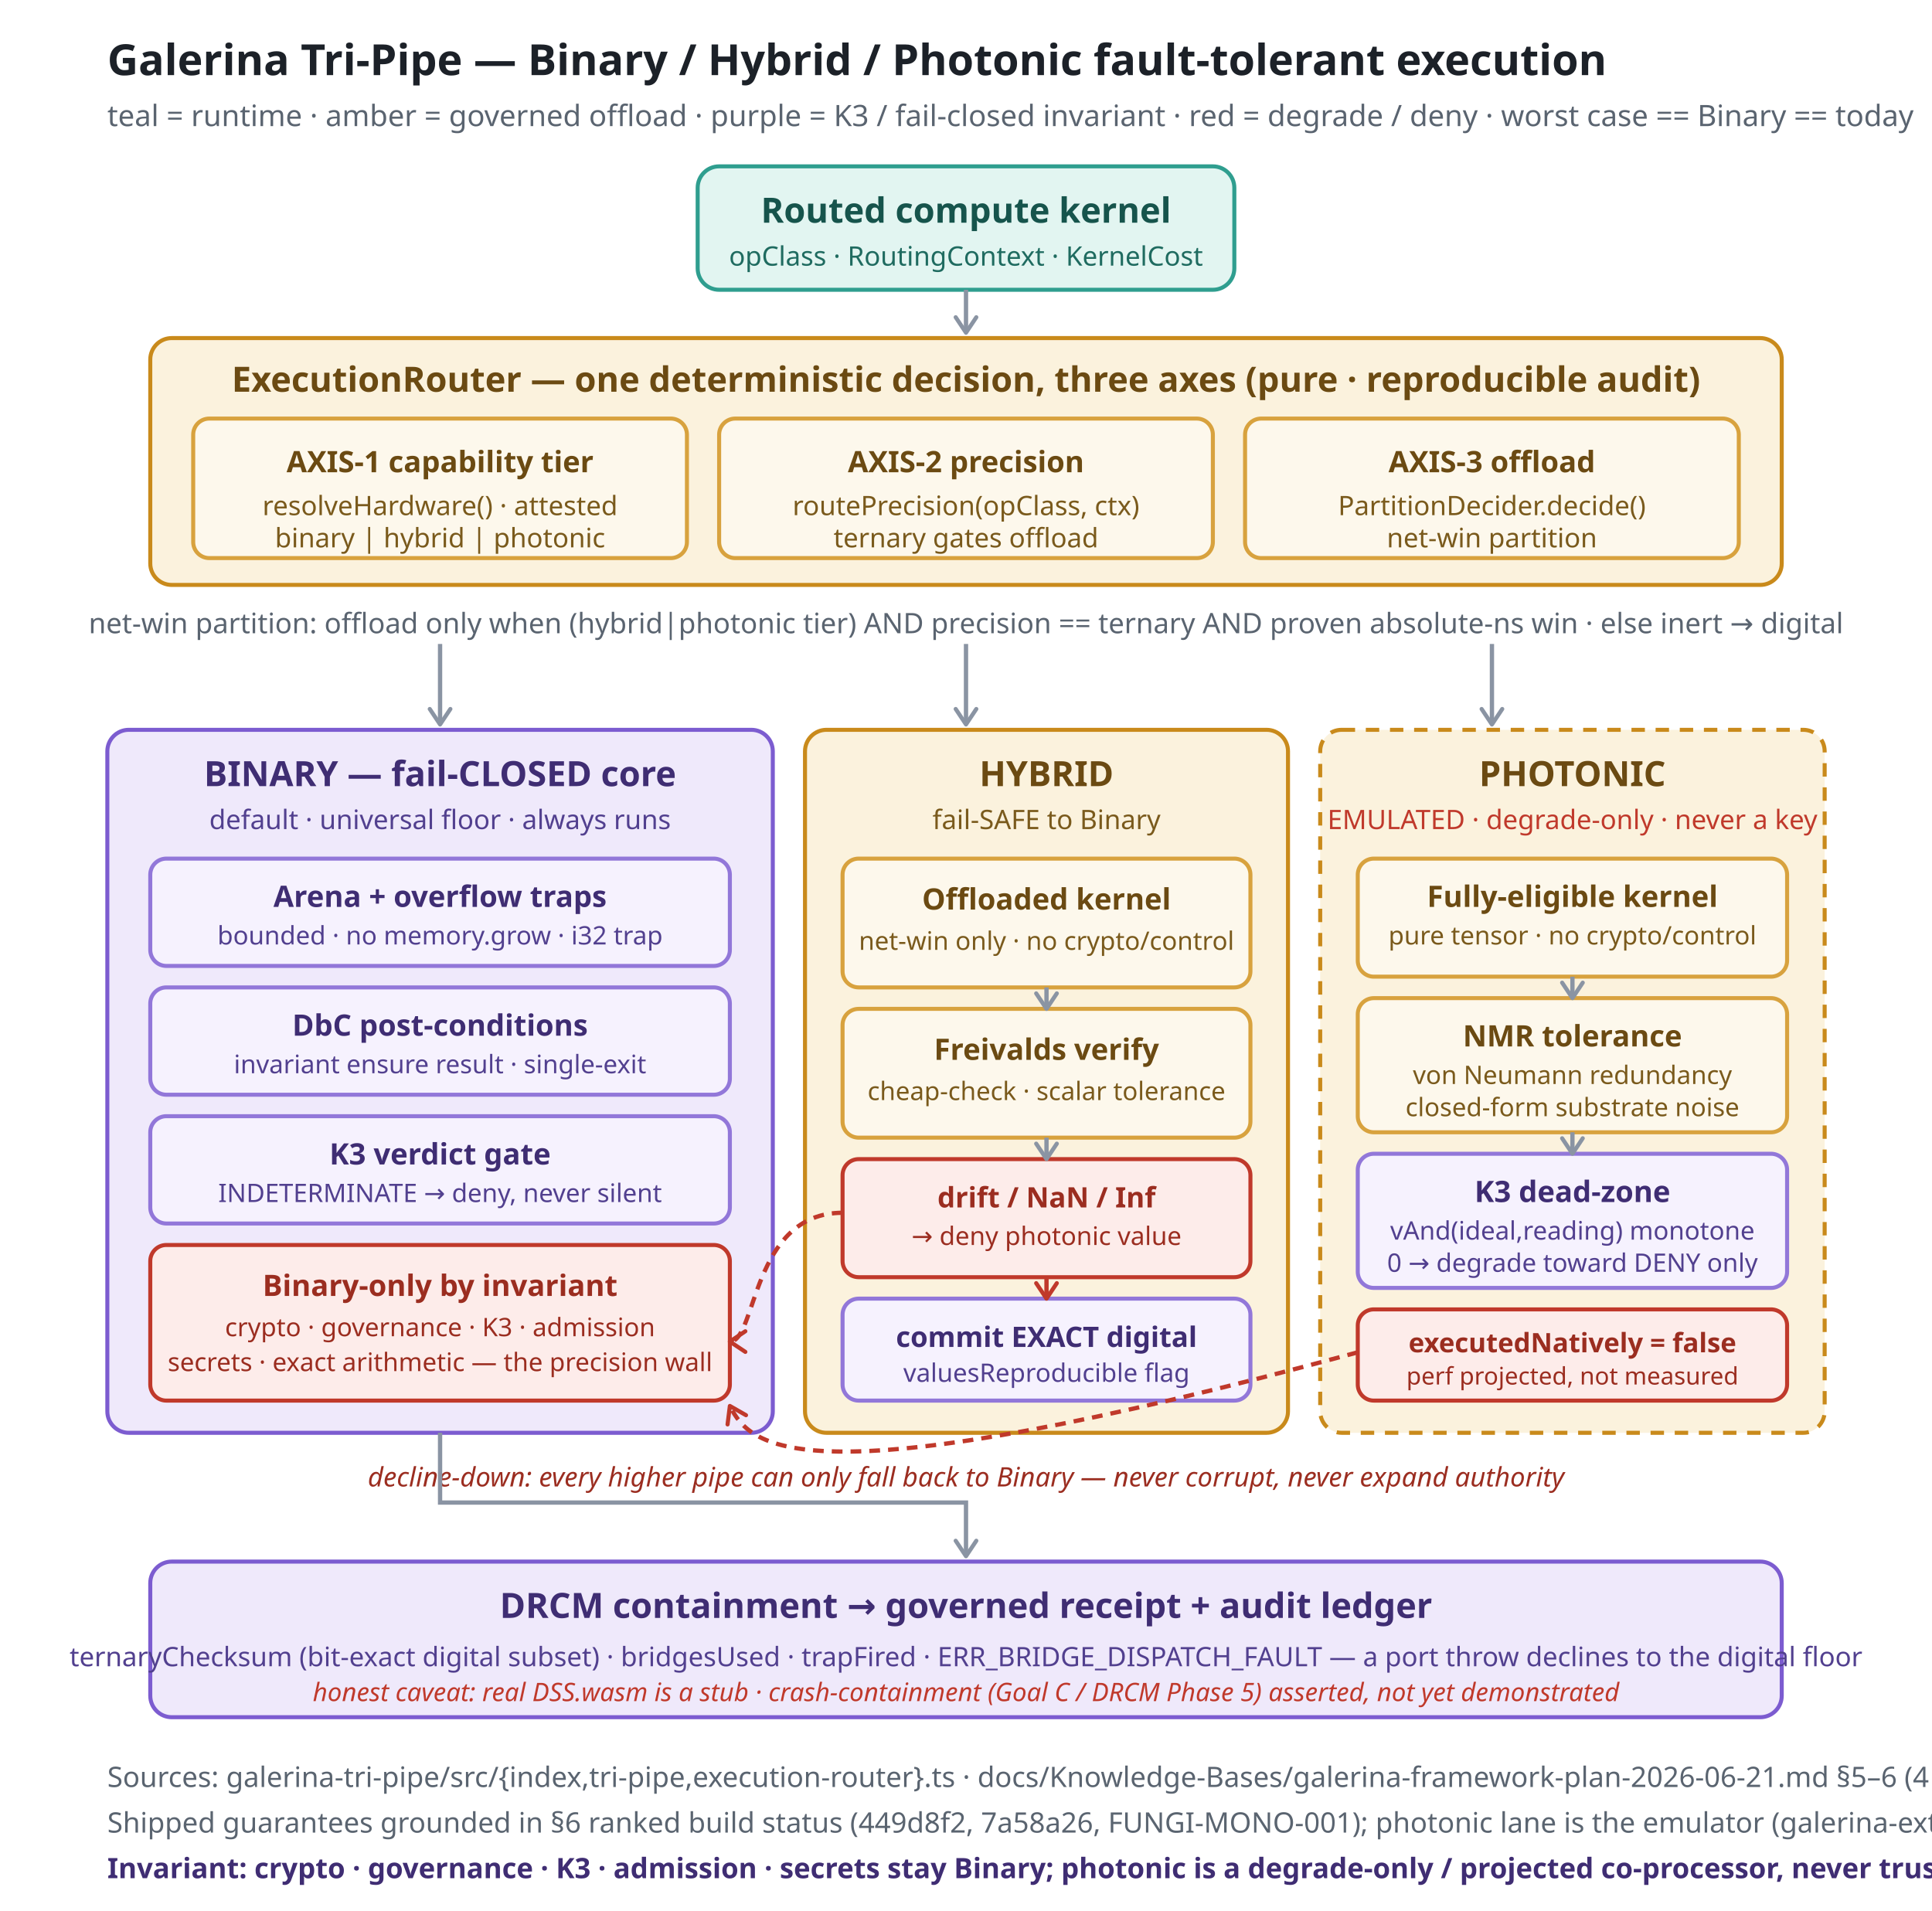
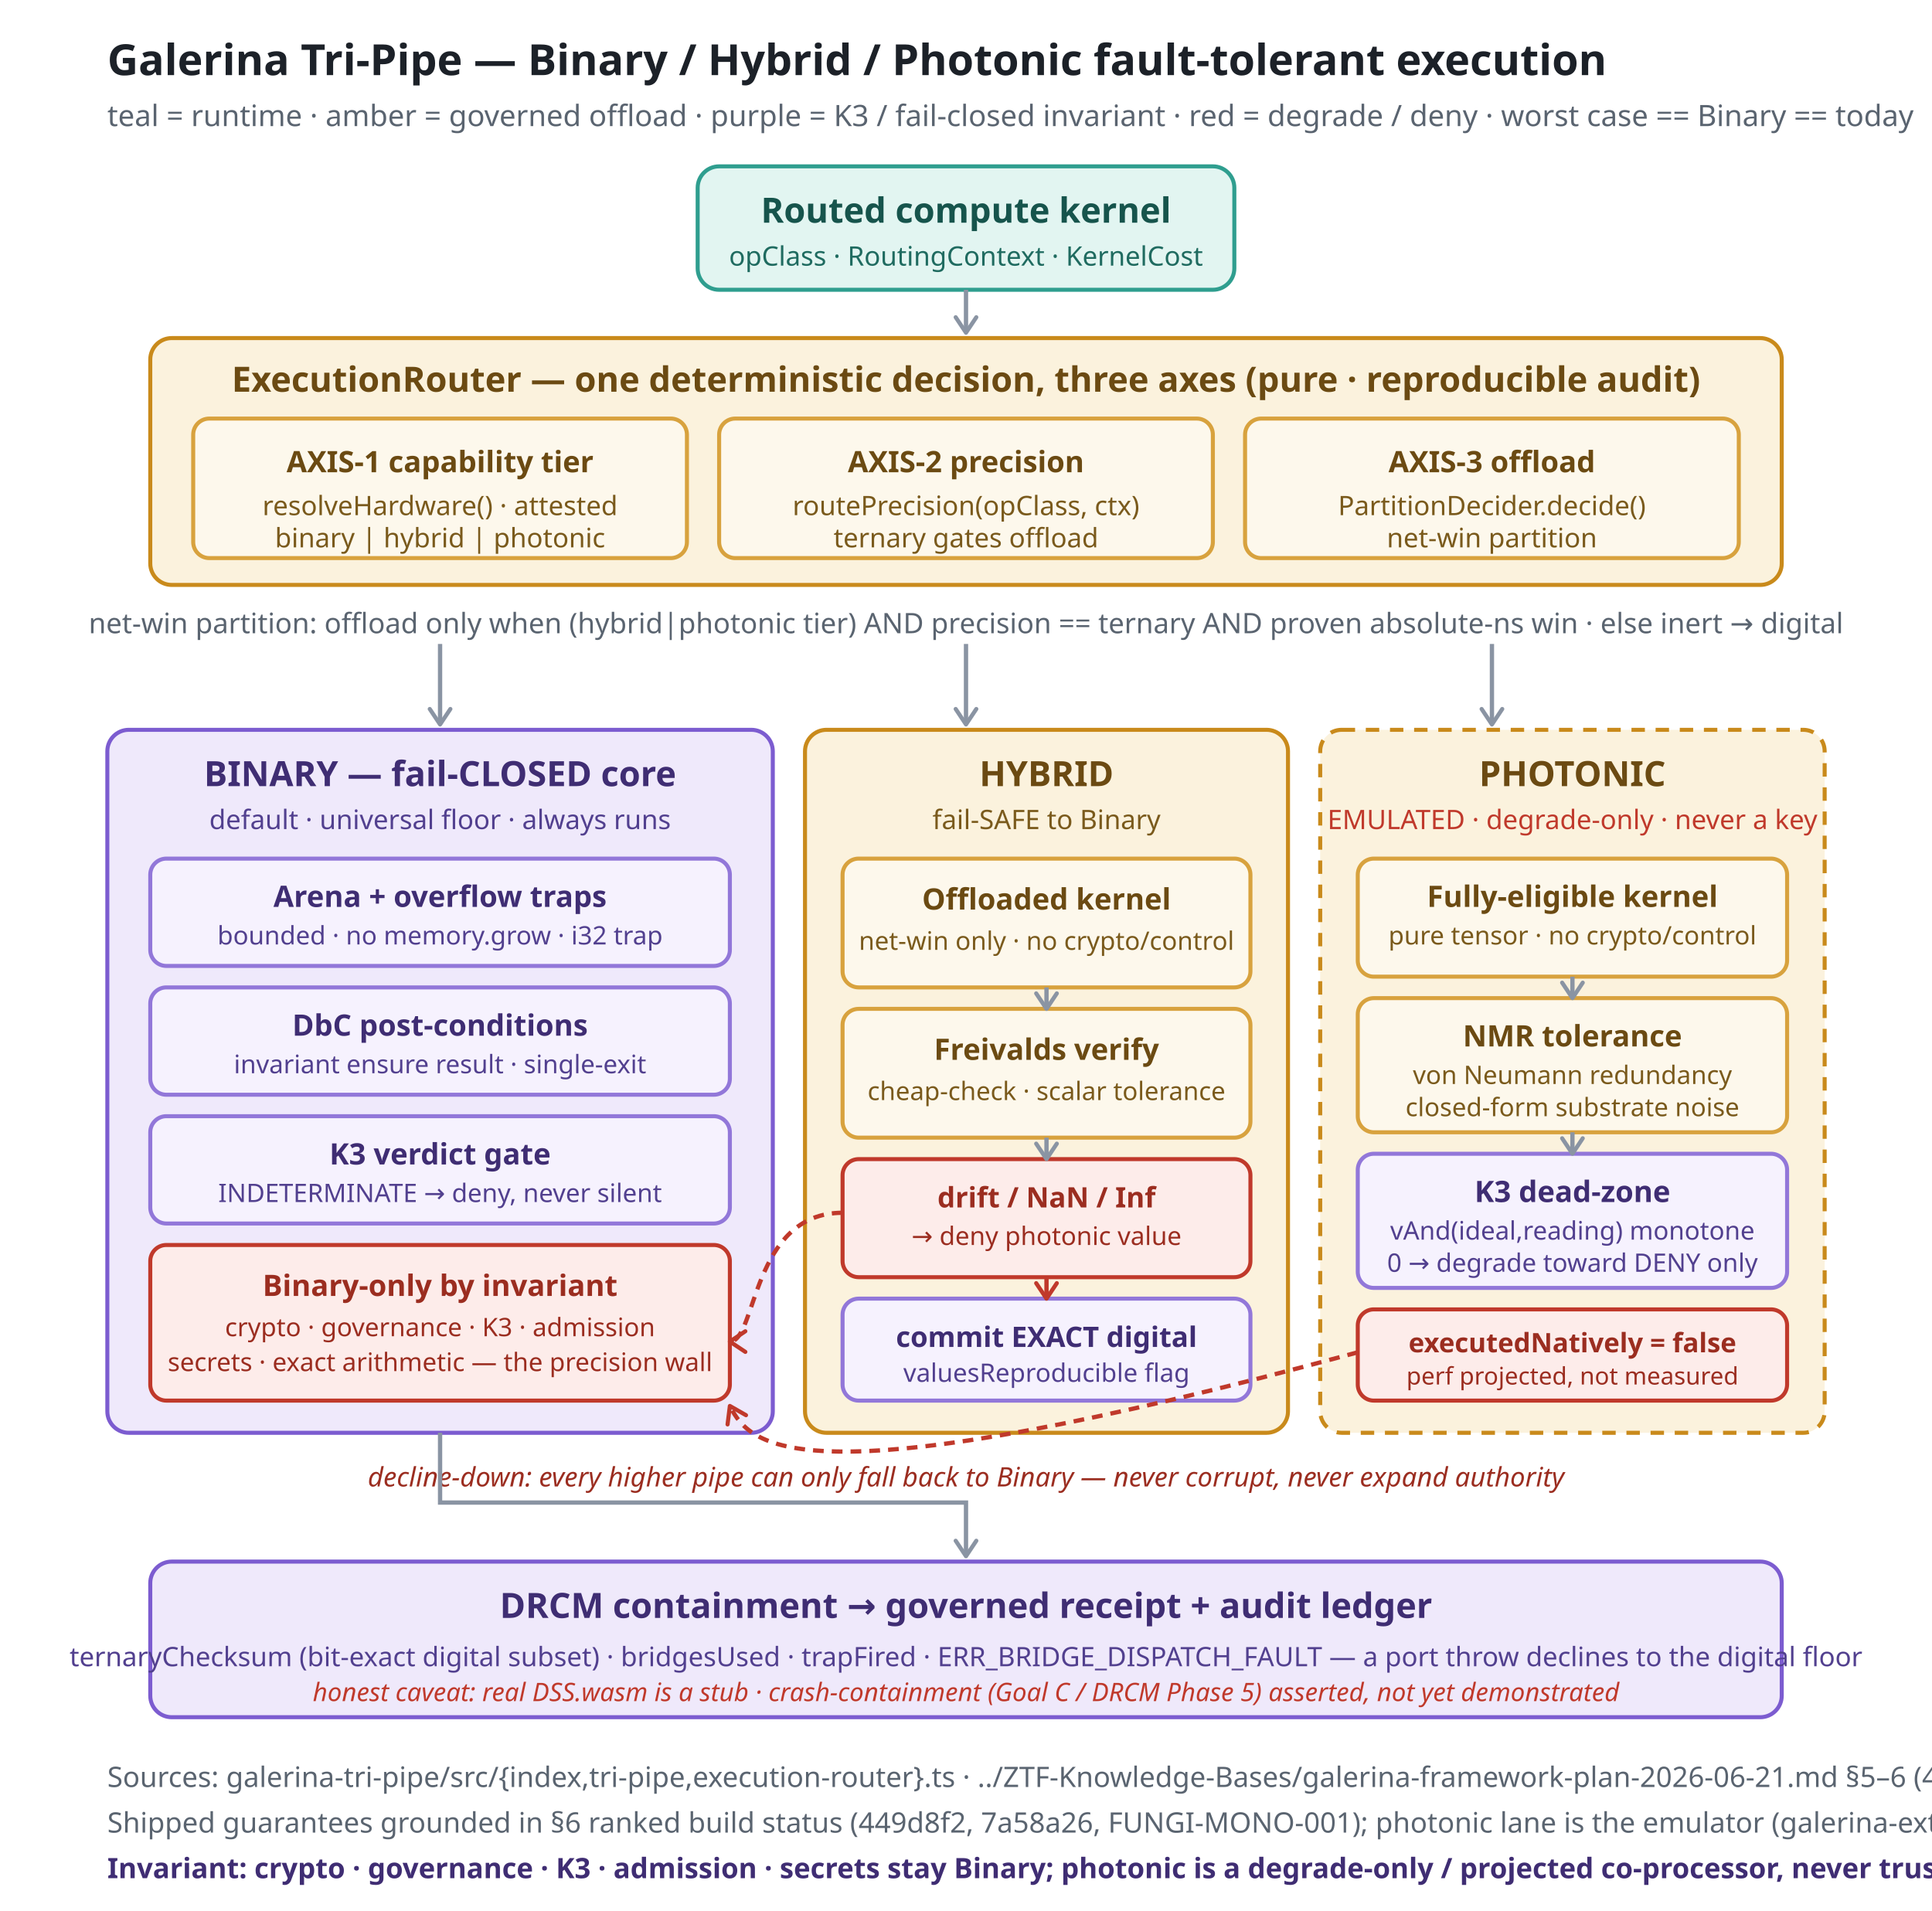
<svg xmlns="http://www.w3.org/2000/svg" width="100%" viewBox="0 0 720 712" role="img" font-family="ui-sans-serif, system-ui, sans-serif">
  <defs>
    <marker id="arrow" viewBox="0 0 10 10" refX="8" refY="5" markerWidth="6" markerHeight="6" orient="auto-start-reverse">
      <path d="M2 1L8 5L2 9" fill="none" stroke="context-stroke" stroke-width="1.6" stroke-linecap="round" stroke-linejoin="round" />
    </marker>
  </defs>
  <text x="40" y="28" font-size="16" font-weight="700" fill="#1c2128">Galerina Tri-Pipe — Binary / Hybrid / Photonic fault-tolerant execution</text>
  <text x="40" y="47" font-size="11" fill="#5a6470">teal = runtime · amber = governed offload · purple = K3 / fail-closed invariant · red = degrade / deny · worst case == Binary == today</text>
  <rect x="260" y="62" width="200" height="46" rx="8" fill="#e2f5f1" stroke="#2f9e8f" stroke-width="1.5" />
  <text x="360" y="83" text-anchor="middle" font-size="13" font-weight="600" fill="#16544c">Routed compute kernel</text>
  <text x="360" y="99" text-anchor="middle" font-size="10" fill="#1f6b60">opClass · RoutingContext · KernelCost</text>
  <path d="M360 108 L360 124" fill="none" stroke="#8a94a3" stroke-width="1.6" marker-end="url(#arrow)" />
  <rect x="56" y="126" width="608" height="92" rx="8" fill="#fbf2dd" stroke="#c98a1b" stroke-width="1.5" />
  <text x="360" y="146" text-anchor="middle" font-size="13" font-weight="600" fill="#6b4a12">ExecutionRouter — one deterministic decision, three axes (pure · reproducible audit)</text>
  <rect x="72" y="156" width="184" height="52" rx="6" fill="#fdf8ec" stroke="#d8a23e" stroke-width="1.5" />
  <text x="164" y="176" text-anchor="middle" font-size="11" font-weight="600" fill="#6b4a12">AXIS-1 capability tier</text>
  <text x="164" y="192" text-anchor="middle" font-size="10" fill="#7a5a1c">resolveHardware() · attested</text>
  <text x="164" y="204" text-anchor="middle" font-size="10" fill="#7a5a1c">binary | hybrid | photonic</text>
  <rect x="268" y="156" width="184" height="52" rx="6" fill="#fdf8ec" stroke="#d8a23e" stroke-width="1.5" />
  <text x="360" y="176" text-anchor="middle" font-size="11" font-weight="600" fill="#6b4a12">AXIS-2 precision</text>
  <text x="360" y="192" text-anchor="middle" font-size="10" fill="#7a5a1c">routePrecision(opClass, ctx)</text>
  <text x="360" y="204" text-anchor="middle" font-size="10" fill="#7a5a1c">ternary gates offload</text>
  <rect x="464" y="156" width="184" height="52" rx="6" fill="#fdf8ec" stroke="#d8a23e" stroke-width="1.5" />
  <text x="556" y="176" text-anchor="middle" font-size="11" font-weight="600" fill="#6b4a12">AXIS-3 offload</text>
  <text x="556" y="192" text-anchor="middle" font-size="10" fill="#7a5a1c">PartitionDecider.decide()</text>
  <text x="556" y="204" text-anchor="middle" font-size="10" fill="#7a5a1c">net-win partition</text>
  <text x="360" y="236" text-anchor="middle" font-size="10.5" fill="#5a6470">net-win partition: offload only when (hybrid|photonic tier) AND precision == ternary AND proven absolute-ns win · else inert → digital</text>
  <path d="M164 240 L164 270" fill="none" stroke="#8a94a3" stroke-width="1.6" marker-end="url(#arrow)" />
  <path d="M360 240 L360 270" fill="none" stroke="#8a94a3" stroke-width="1.6" marker-end="url(#arrow)" />
  <path d="M556 240 L556 270" fill="none" stroke="#8a94a3" stroke-width="1.6" marker-end="url(#arrow)" />
  <rect x="40" y="272" width="248" height="262" rx="8" fill="#efe9fb" stroke="#7c5cd0" stroke-width="1.5" />
  <text x="164" y="293" text-anchor="middle" font-size="13" font-weight="600" fill="#3f2d73">BINARY — fail-CLOSED core</text>
  <text x="164" y="309" text-anchor="middle" font-size="10" fill="#52408f">default · universal floor · always runs</text>
  <rect x="56" y="320" width="216" height="40" rx="6" fill="#f6f2fe" stroke="#9277d9" stroke-width="1.5" />
  <text x="164" y="338" text-anchor="middle" font-size="11" font-weight="600" fill="#3f2d73">Arena + overflow traps</text>
  <text x="164" y="352" text-anchor="middle" font-size="9.5" fill="#52408f">bounded · no memory.grow · i32 trap</text>
  <rect x="56" y="368" width="216" height="40" rx="6" fill="#f6f2fe" stroke="#9277d9" stroke-width="1.5" />
  <text x="164" y="386" text-anchor="middle" font-size="11" font-weight="600" fill="#3f2d73">DbC post-conditions</text>
  <text x="164" y="400" text-anchor="middle" font-size="9.5" fill="#52408f">invariant ensure result · single-exit</text>
  <rect x="56" y="416" width="216" height="40" rx="6" fill="#f6f2fe" stroke="#9277d9" stroke-width="1.5" />
  <text x="164" y="434" text-anchor="middle" font-size="11" font-weight="600" fill="#3f2d73">K3 verdict gate</text>
  <text x="164" y="448" text-anchor="middle" font-size="9.5" fill="#52408f">INDETERMINATE → deny, never silent</text>
  <rect x="56" y="464" width="216" height="58" rx="6" fill="#fdecea" stroke="#c0392b" stroke-width="1.5" />
  <text x="164" y="483" text-anchor="middle" font-size="11" font-weight="600" fill="#9b2d20">Binary-only by invariant</text>
  <text x="164" y="498" text-anchor="middle" font-size="9.5" fill="#9b2d20">crypto · governance · K3 · admission</text>
  <text x="164" y="511" text-anchor="middle" font-size="9.5" fill="#9b2d20">secrets · exact arithmetic — the precision wall</text>
  <rect x="300" y="272" width="180" height="262" rx="8" fill="#fbf2dd" stroke="#c98a1b" stroke-width="1.5" />
  <text x="390" y="293" text-anchor="middle" font-size="13" font-weight="600" fill="#6b4a12">HYBRID</text>
  <text x="390" y="309" text-anchor="middle" font-size="10" fill="#7a5a1c">fail-SAFE to Binary</text>
  <rect x="314" y="320" width="152" height="48" rx="6" fill="#fdf8ec" stroke="#d8a23e" stroke-width="1.5" />
  <text x="390" y="339" text-anchor="middle" font-size="11" font-weight="600" fill="#6b4a12">Offloaded kernel</text>
  <text x="390" y="354" text-anchor="middle" font-size="9.5" fill="#7a5a1c">net-win only · no crypto/control</text>
  <rect x="314" y="376" width="152" height="48" rx="6" fill="#fdf8ec" stroke="#d8a23e" stroke-width="1.5" />
  <text x="390" y="395" text-anchor="middle" font-size="11" font-weight="600" fill="#6b4a12">Freivalds verify</text>
  <text x="390" y="410" text-anchor="middle" font-size="9.5" fill="#7a5a1c">cheap-check · scalar tolerance</text>
  <rect x="314" y="432" width="152" height="44" rx="6" fill="#fdecea" stroke="#c0392b" stroke-width="1.5" />
  <text x="390" y="450" text-anchor="middle" font-size="10.5" font-weight="600" fill="#9b2d20">drift / NaN / Inf</text>
  <text x="390" y="464" text-anchor="middle" font-size="9.5" fill="#9b2d20">→ deny photonic value</text>
  <rect x="314" y="484" width="152" height="38" rx="6" fill="#f6f2fe" stroke="#9277d9" stroke-width="1.5" />
  <text x="390" y="502" text-anchor="middle" font-size="10.5" font-weight="600" fill="#3f2d73">commit EXACT digital</text>
  <text x="390" y="515" text-anchor="middle" font-size="9.5" fill="#52408f">valuesReproducible flag</text>
  <path d="M390 368 L390 376" fill="none" stroke="#8a94a3" stroke-width="1.6" marker-end="url(#arrow)" />
  <path d="M390 424 L390 432" fill="none" stroke="#8a94a3" stroke-width="1.6" marker-end="url(#arrow)" />
  <path d="M390 476 L390 484" fill="none" stroke="#c0392b" stroke-width="1.6" marker-end="url(#arrow)" />
  <rect x="492" y="272" width="188" height="262" rx="8" fill="#fbf2dd" stroke="#c98a1b" stroke-width="1.5" stroke-dasharray="5 4" />
  <text x="586" y="293" text-anchor="middle" font-size="13" font-weight="600" fill="#6b4a12">PHOTONIC</text>
  <text x="586" y="309" text-anchor="middle" font-size="10" fill="#c0392b">EMULATED · degrade-only · never a key</text>
  <rect x="506" y="320" width="160" height="44" rx="6" fill="#fdf8ec" stroke="#d8a23e" stroke-width="1.5" />
  <text x="586" y="338" text-anchor="middle" font-size="11" font-weight="600" fill="#6b4a12">Fully-eligible kernel</text>
  <text x="586" y="352" text-anchor="middle" font-size="9.5" fill="#7a5a1c">pure tensor · no crypto/control</text>
  <rect x="506" y="372" width="160" height="50" rx="6" fill="#fdf8ec" stroke="#d8a23e" stroke-width="1.5" />
  <text x="586" y="390" text-anchor="middle" font-size="11" font-weight="600" fill="#6b4a12">NMR tolerance</text>
  <text x="586" y="404" text-anchor="middle" font-size="9.5" fill="#7a5a1c">von Neumann redundancy</text>
  <text x="586" y="416" text-anchor="middle" font-size="9.5" fill="#7a5a1c">closed-form substrate noise</text>
  <rect x="506" y="430" width="160" height="50" rx="6" fill="#f6f2fe" stroke="#9277d9" stroke-width="1.5" />
  <text x="586" y="448" text-anchor="middle" font-size="11" font-weight="600" fill="#3f2d73">K3 dead-zone</text>
  <text x="586" y="462" text-anchor="middle" font-size="9.5" fill="#52408f">vAnd(ideal,reading) monotone</text>
  <text x="586" y="474" text-anchor="middle" font-size="9.5" fill="#52408f">0 → degrade toward DENY only</text>
  <rect x="506" y="488" width="160" height="34" rx="6" fill="#fdecea" stroke="#c0392b" stroke-width="1.5" />
  <text x="586" y="504" text-anchor="middle" font-size="10" font-weight="600" fill="#9b2d20">executedNatively = false</text>
  <text x="586" y="516" text-anchor="middle" font-size="9" fill="#9b2d20">perf projected, not measured</text>
  <path d="M586 364 L586 372" fill="none" stroke="#8a94a3" stroke-width="1.6" marker-end="url(#arrow)" />
  <path d="M586 422 L586 430" fill="none" stroke="#8a94a3" stroke-width="1.6" marker-end="url(#arrow)" />
  <path d="M314 452 C 280 452, 282 500, 272 500" fill="none" stroke="#c0392b" stroke-width="1.6" stroke-dasharray="4 3" marker-end="url(#arrow)" />
  <path d="M506 504 C 300 560, 280 540, 272 524" fill="none" stroke="#c0392b" stroke-width="1.6" stroke-dasharray="4 3" marker-end="url(#arrow)" />
  <text x="360" y="554" text-anchor="middle" font-size="10" fill="#9b2d20" font-style="italic">decline-down: every higher pipe can only fall back to Binary — never corrupt, never expand authority</text>
  <path d="M164 534 L164 560 L360 560 L360 580" fill="none" stroke="#8a94a3" stroke-width="1.6" marker-end="url(#arrow)" />
  <rect x="56" y="582" width="608" height="58" rx="8" fill="#efe9fb" stroke="#7c5cd0" stroke-width="1.5" />
  <text x="360" y="603" text-anchor="middle" font-size="13" font-weight="600" fill="#3f2d73">DRCM containment → governed receipt + audit ledger</text>
  <text x="360" y="621" text-anchor="middle" font-size="10" fill="#52408f">ternaryChecksum (bit-exact digital subset) · bridgesUsed · trapFired · ERR_BRIDGE_DISPATCH_FAULT — a port throw declines to the digital floor</text>
  <text x="360" y="634" text-anchor="middle" font-size="9.5" fill="#c0392b" font-style="italic">honest caveat: real DSS.wasm is a stub · crash-containment (Goal C / DRCM Phase 5) asserted, not yet demonstrated</text>
-   <text x="40" y="666" font-size="10.5" fill="#5a6470">Sources: galerina-tri-pipe/src/{index,tri-pipe,execution-router}.ts · docs/Knowledge-Bases/galerina-framework-plan-2026-06-21.md §5–6 (4 pipes, 24 hardenings adversarially verified)</text>
+   <text x="40" y="666" font-size="10.5" fill="#5a6470">Sources: galerina-tri-pipe/src/{index,tri-pipe,execution-router}.ts · ../ZTF-Knowledge-Bases/galerina-framework-plan-2026-06-21.md §5–6 (4 pipes, 24 hardenings adversarially verified)</text>
  <text x="40" y="683" font-size="10.5" fill="#5a6470">Shipped guarantees grounded in §6 ranked build status (449d8f2, 7a58a26, FUNGI-MONO-001); photonic lane is the emulator (galerina-ext-photonic-emulator), not silicon.</text>
  <text x="40" y="700" font-size="10.5" fill="#3f2d73" font-weight="600">Invariant: crypto · governance · K3 · admission · secrets stay Binary; photonic is a degrade-only / projected co-processor, never trusted with a key.</text>
</svg>
